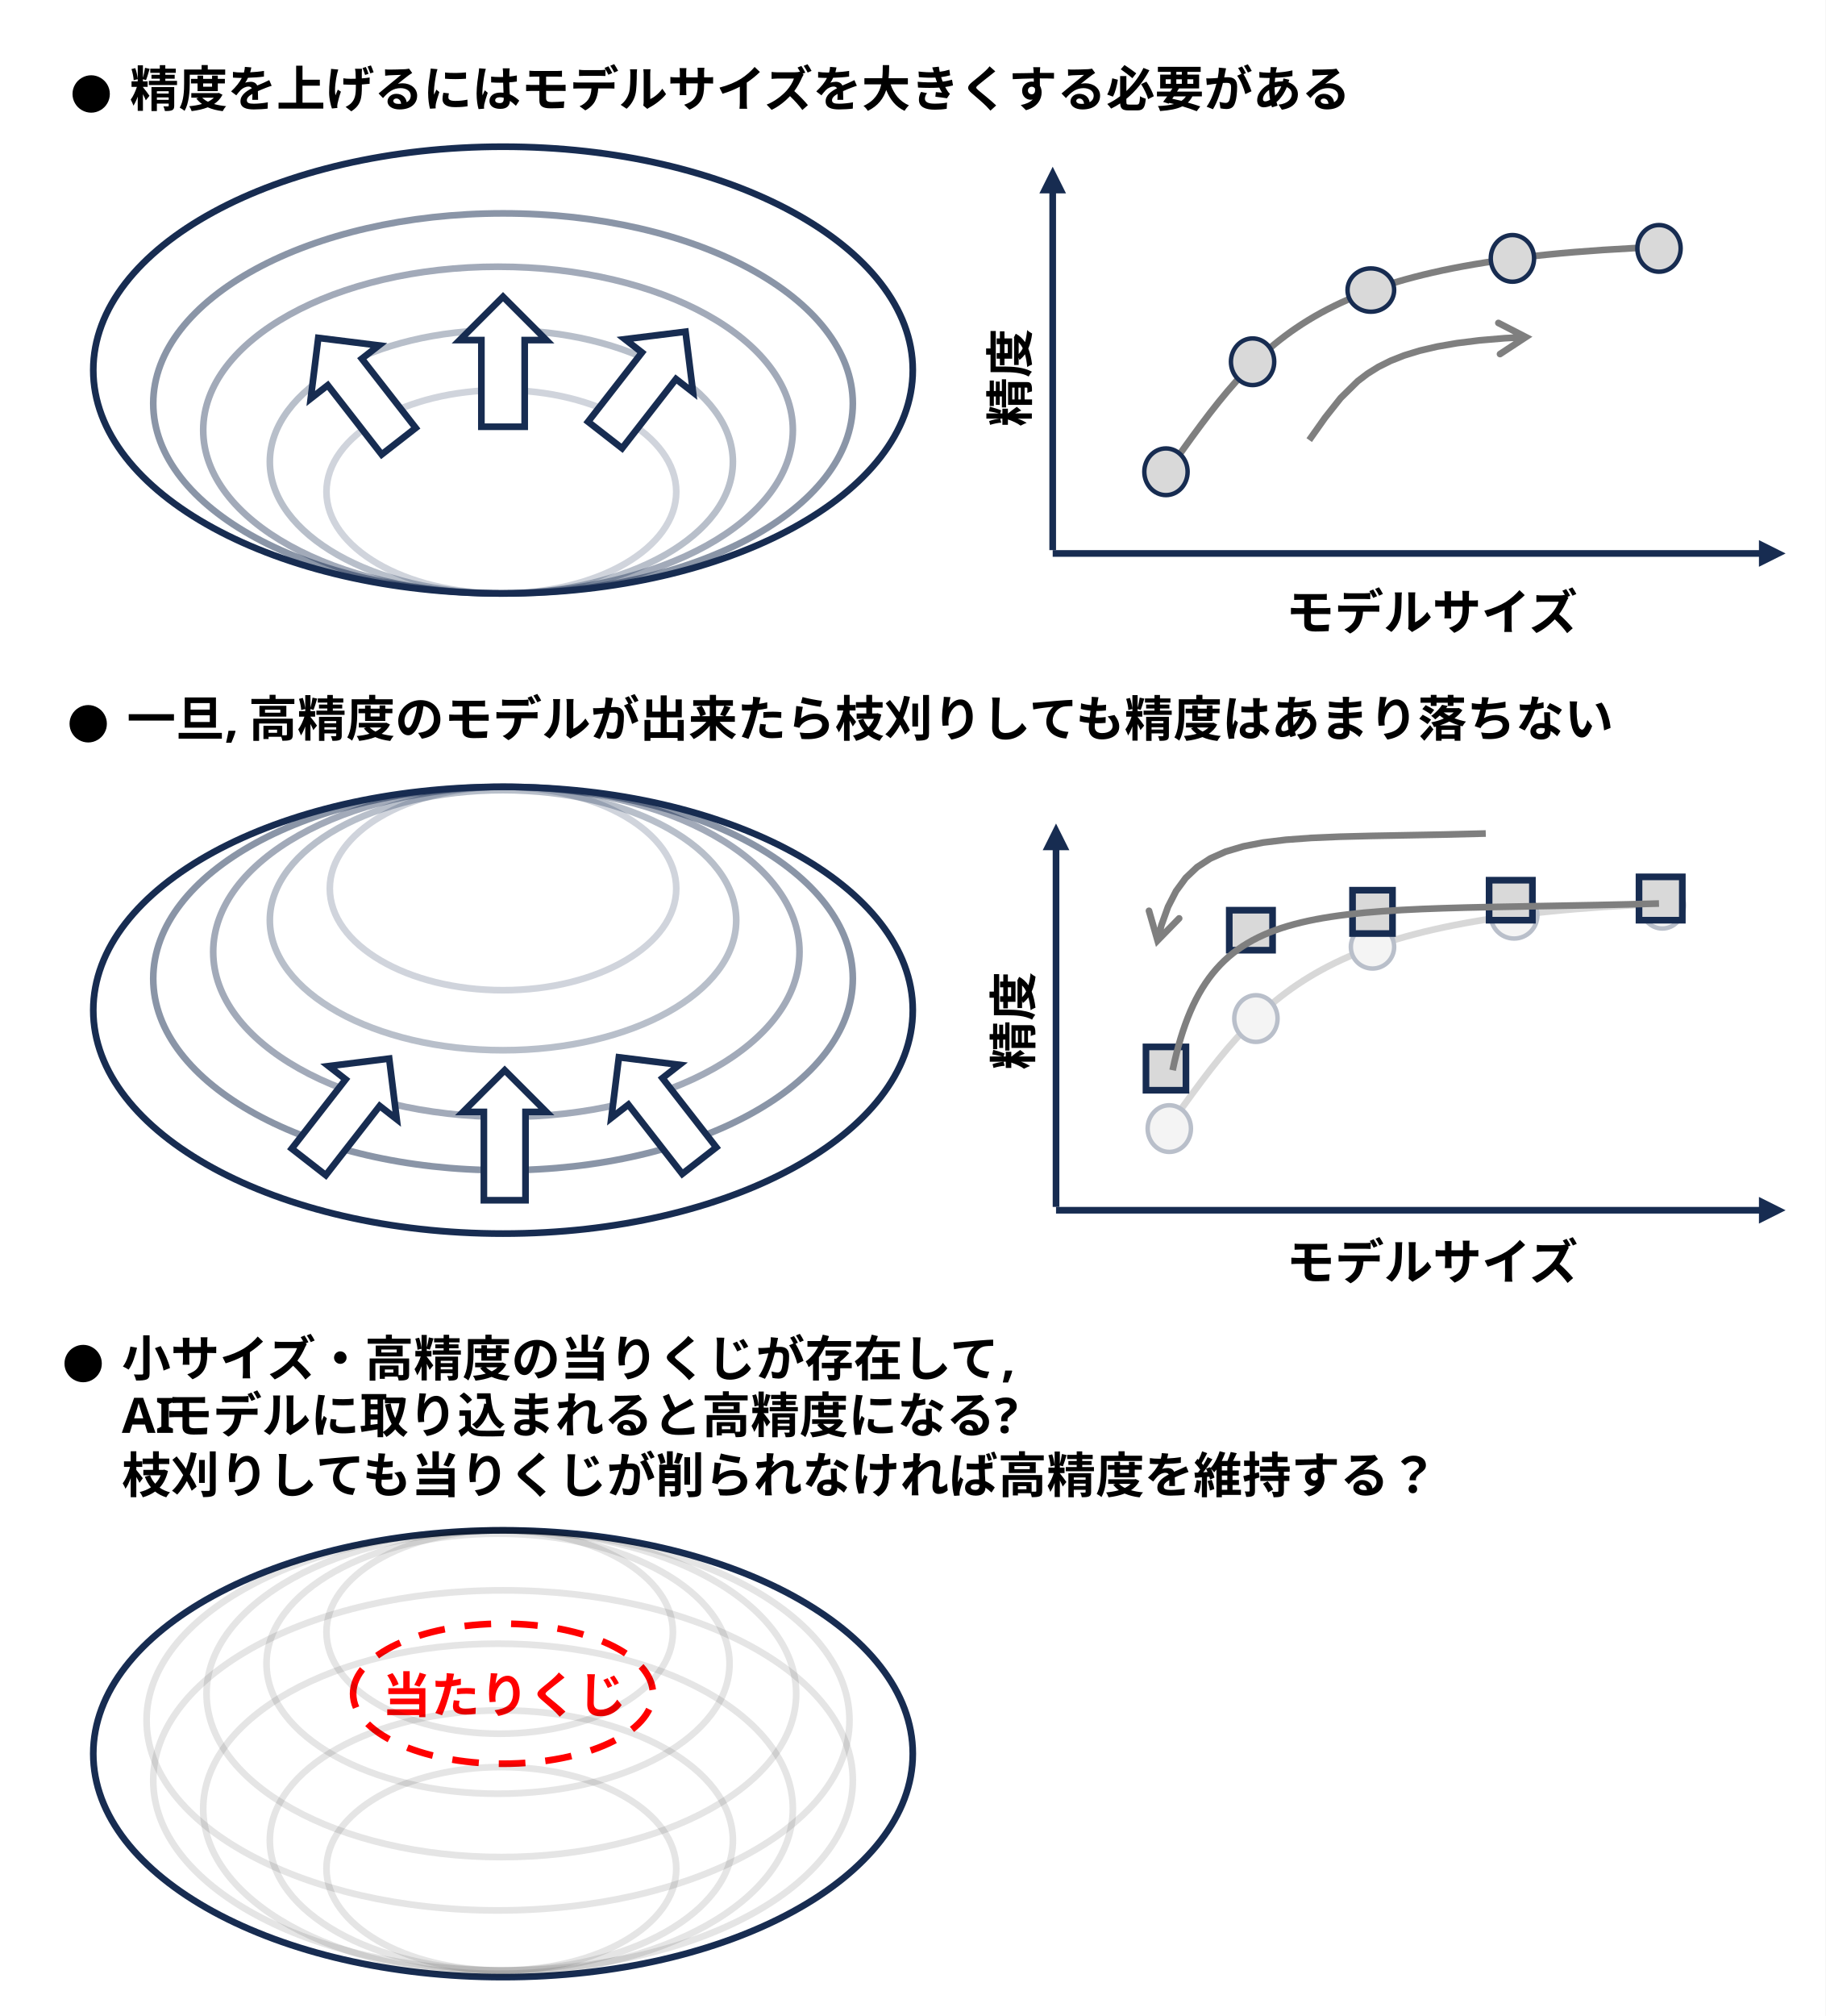
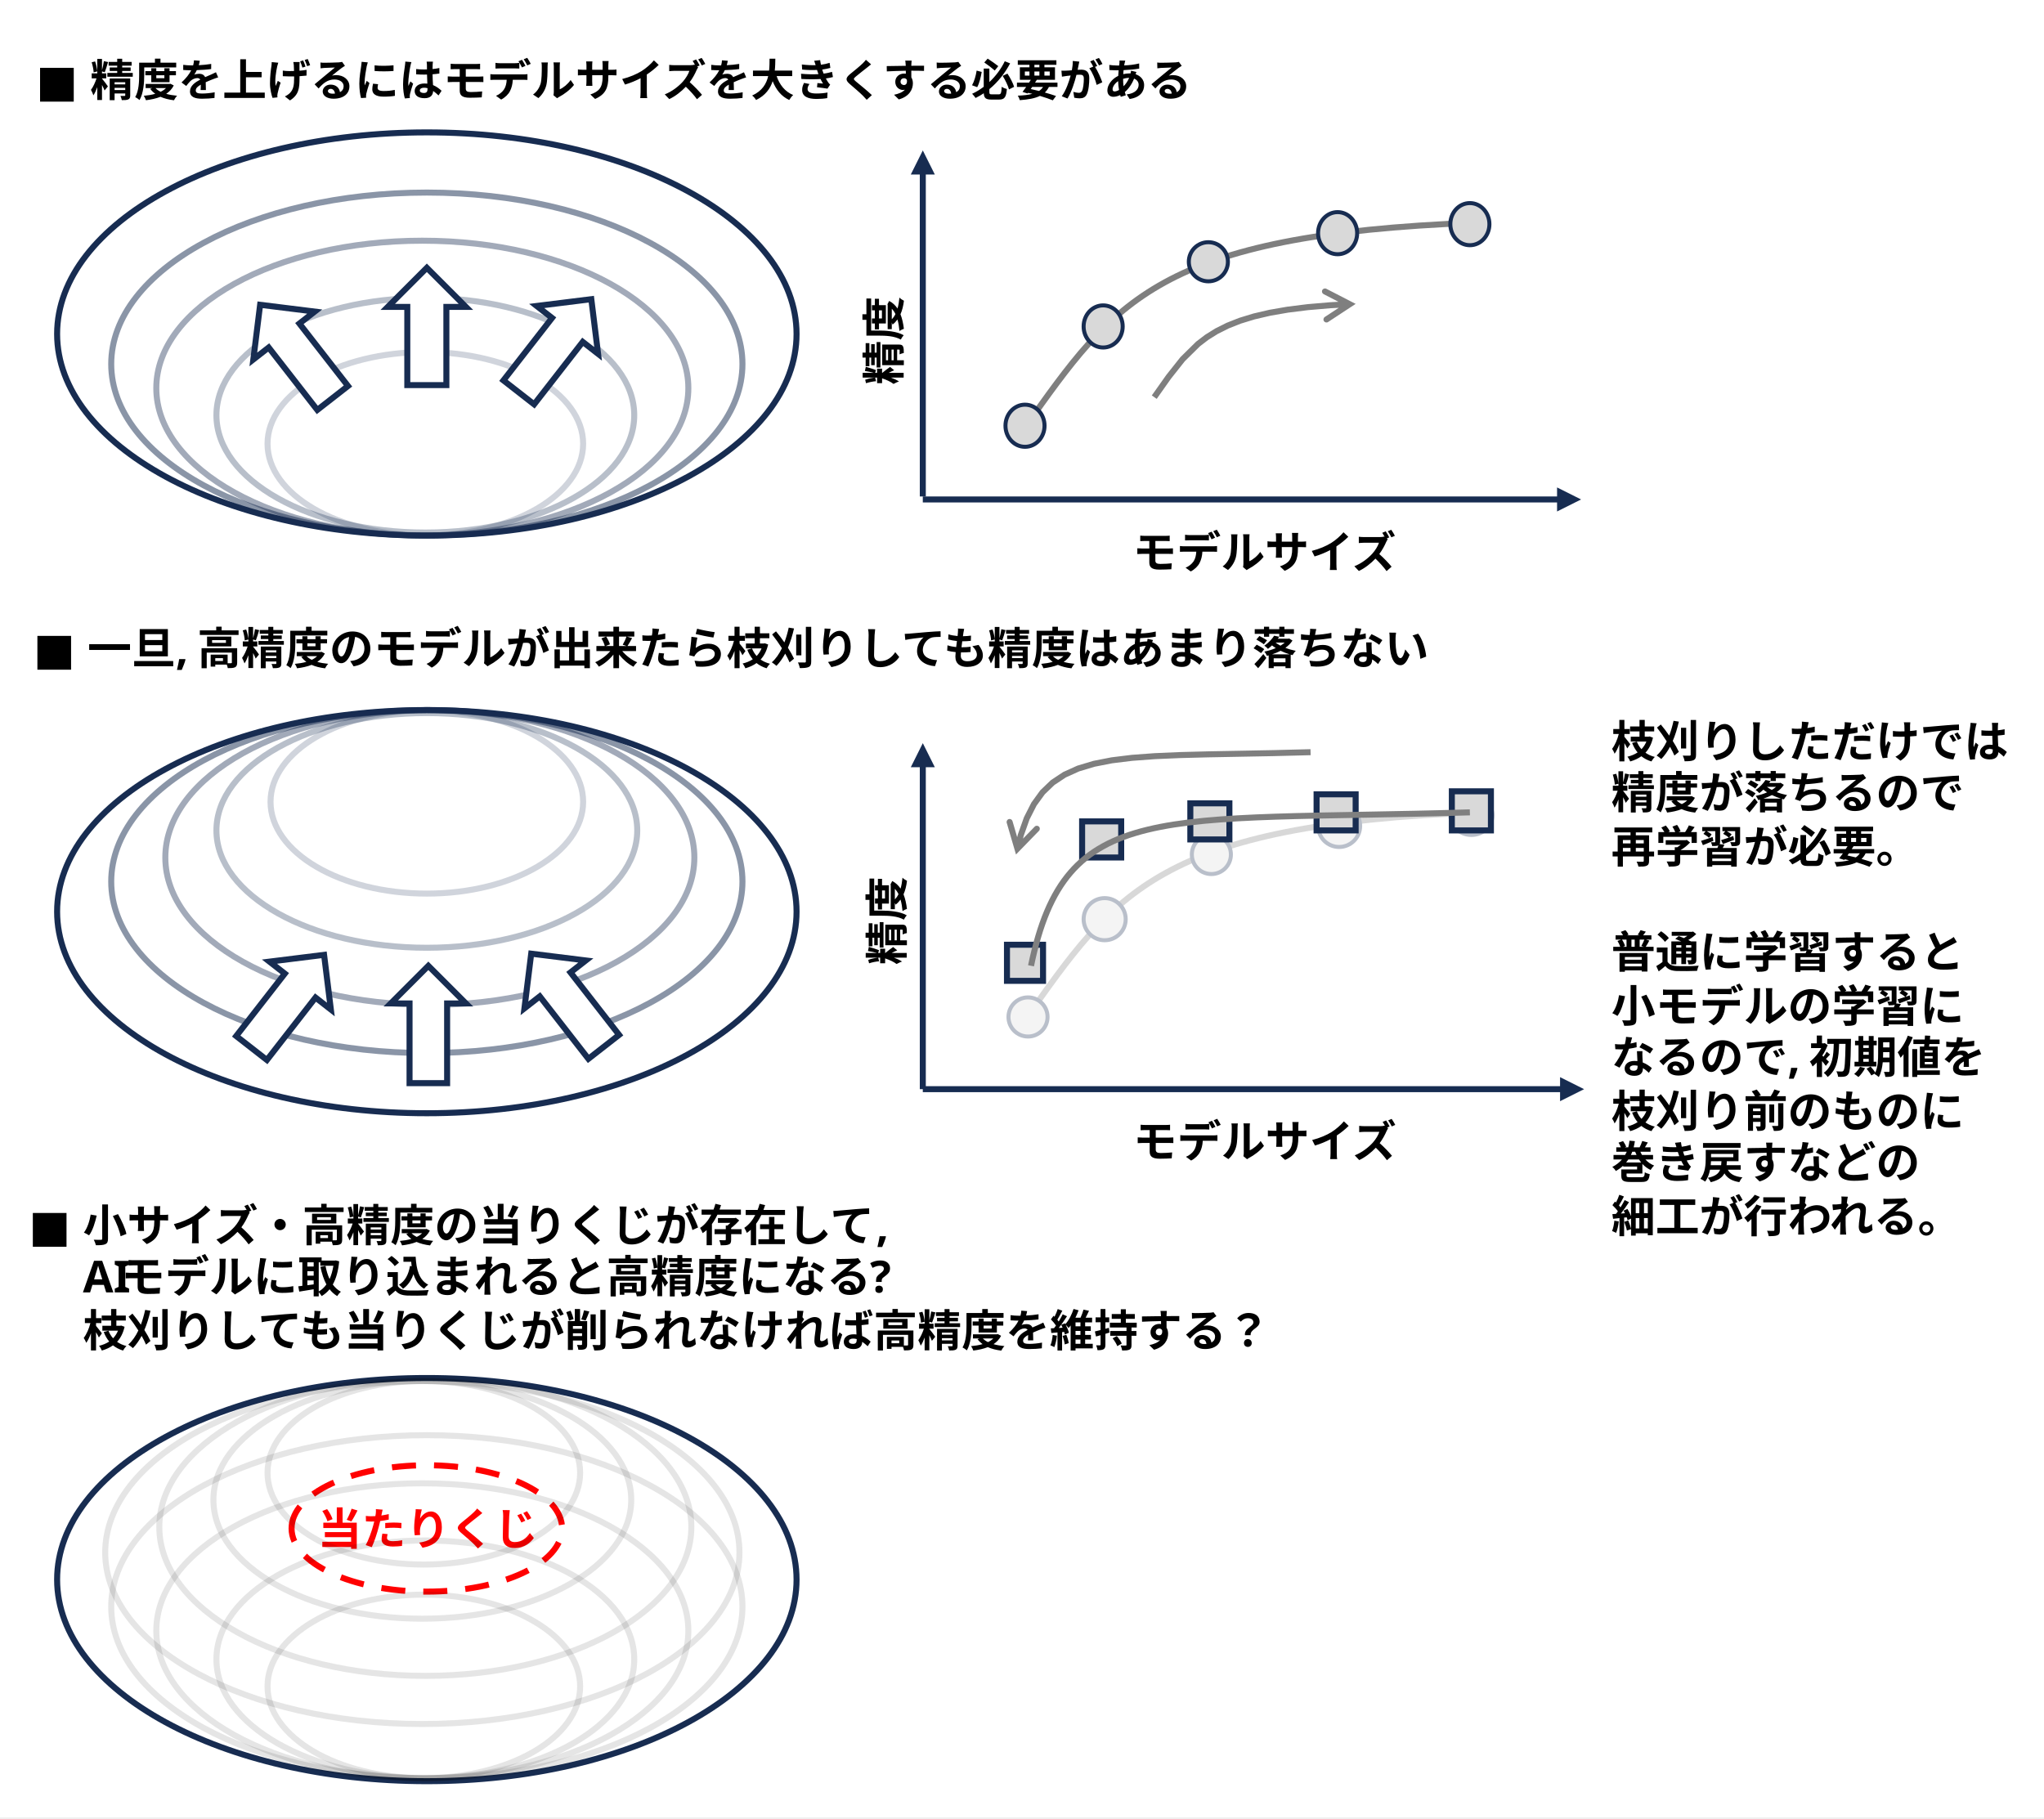
- <svg xmlns="http://www.w3.org/2000/svg" width="548" height="605" overflow="hidden">
-   <defs>
-     <clipPath id="clip0">
-       <rect x="0" y="0" width="548" height="605" />
-     </clipPath>
-   </defs>
-   <g clip-path="url(#clip0)">
-     <rect x="0" y="0" width="548" height="605.333" fill="#FFFFFF" />
-     <path d="M350 142.078C379.787 100.264 394.149 78.116 500 74.041" stroke="#7F7F7F" stroke-width="2" stroke-miterlimit="8" fill="none" fill-rule="evenodd" />
-     <path d="M98 147.581C98 130.727 121.505 117.064 150.5 117.064 179.495 117.064 203 130.727 203 147.581 203 164.435 179.495 178.098 150.5 178.098 121.505 178.098 98 164.435 98 147.581Z" stroke="#172C51" stroke-width="2" stroke-miterlimit="8" stroke-opacity="0.2" fill="none" fill-rule="evenodd" />
-     <path d="M81 138.576C81 116.749 112.116 99.055 150.5 99.055 188.884 99.055 220 116.749 220 138.576 220 160.404 188.884 178.098 150.5 178.098 112.116 178.098 81 160.404 81 138.576Z" stroke="#172C51" stroke-width="2" stroke-miterlimit="8" stroke-opacity="0.302" fill="none" fill-rule="evenodd" />
-     <path d="M46 121.067C46 89.569 93.01 64.035 151 64.035 208.99 64.035 256 89.569 256 121.067 256 152.564 208.99 178.098 151 178.098 93.01 178.098 46 152.564 46 121.067Z" stroke="#172C51" stroke-width="2" stroke-miterlimit="8" stroke-opacity="0.502" fill="none" fill-rule="evenodd" />
-     <path d="M28 111.061C28 74.038 83.069 44.024 151 44.024 218.931 44.024 274 74.038 274 111.061 274 148.085 218.931 178.098 151 178.098 83.069 178.098 28 148.085 28 111.061Z" stroke="#172C51" stroke-width="2" stroke-miterlimit="8" fill="none" fill-rule="evenodd" />
-     <path d="M61 129.071C61 101.994 100.623 80.044 149.5 80.044 198.377 80.044 238 101.994 238 129.071 238 156.148 198.377 178.098 149.5 178.098 100.623 178.098 61 156.148 61 129.071Z" stroke="#172C51" stroke-width="2" stroke-miterlimit="8" stroke-opacity="0.4" fill="none" fill-rule="evenodd" />
-     <path d="M138 102.056 151 89.049 164 102.056 157.5 102.056 157.5 128.071 144.5 128.071 144.5 102.056Z" stroke="#172C51" stroke-width="2" stroke-miterlimit="8" fill="#FFFFFF" fill-rule="evenodd" />
-     <path d="M93.281 119.596 95.539 101.405 113.72 103.664 108.61 107.647 124.791 128.427 114.571 136.393 98.391 115.613Z" stroke="#172C51" stroke-width="2" stroke-miterlimit="8" fill="#FFFFFF" fill-rule="evenodd" />
-     <path d="M0 12.958 12.958 0 25.915 12.958 19.436 12.958 19.436 39.291 6.479 39.291 6.479 12.958Z" stroke="#172C51" stroke-width="2" stroke-miterlimit="8" fill="#FFFFFF" fill-rule="evenodd" transform="matrix(-0.788686 -0.614796 -0.614457 0.789121 215.995 107.505)" />
-     <path d="M316 165.091 529.333 165.091 529.333 167.092 316 167.092ZM528 162.089 536 166.092 528 170.094Z" fill="#172C51" />
-     <path d="M315 165.091 315 56.698 317 56.698 317 165.091ZM312 58.032 316 50.028 320 58.032Z" fill="#172C51" />
-     <path d="M203 266.647C203 283.501 179.719 297.164 151 297.164 122.281 297.164 99 283.501 99 266.647 99 249.793 122.281 236.13 151 236.13 179.719 236.13 203 249.793 203 266.647Z" stroke="#172C51" stroke-width="2" stroke-miterlimit="8" stroke-opacity="0.2" fill="none" fill-rule="evenodd" />
-     <path d="M221 276.152C221 297.703 189.66 315.174 151 315.174 112.34 315.174 81 297.703 81 276.152 81 254.601 112.34 237.131 151 237.131 189.66 237.131 221 254.601 221 276.152Z" stroke="#172C51" stroke-width="2" stroke-miterlimit="8" stroke-opacity="0.302" fill="none" fill-rule="evenodd" />
-     <path d="M256 293.662C256 325.436 208.99 351.193 151 351.193 93.01 351.193 46 325.436 46 293.662 46 261.888 93.01 236.13 151 236.13 208.99 236.13 256 261.888 256 293.662Z" stroke="#172C51" stroke-width="2" stroke-miterlimit="8" stroke-opacity="0.502" fill="none" fill-rule="evenodd" />
-     <path d="M274 303.167C274 340.191 218.931 370.204 151 370.204 83.069 370.204 28 340.191 28 303.167 28 266.144 83.069 236.13 151 236.13 218.931 236.13 274 266.144 274 303.167Z" stroke="#172C51" stroke-width="2" stroke-miterlimit="8" fill="none" fill-rule="evenodd" />
-     <path d="M240 285.657C240 313.011 200.601 335.185 152 335.185 103.399 335.185 64 313.011 64 285.657 64 258.304 103.399 236.13 152 236.13 200.601 236.13 240 258.304 240 285.657Z" stroke="#172C51" stroke-width="2" stroke-miterlimit="8" stroke-opacity="0.4" fill="none" fill-rule="evenodd" />
-     <path d="M139 333.684 151.5 321.177 164 333.684 157.75 333.684 157.75 360.198 145.25 360.198 145.25 333.684Z" stroke="#172C51" stroke-width="2" stroke-miterlimit="8" fill="#FFFFFF" fill-rule="evenodd" />
-     <path d="M0 12.958 12.958 0 25.915 12.958 19.436 12.958 19.436 39.291 6.479 39.291 6.479 12.958Z" stroke="#172C51" stroke-width="2" stroke-miterlimit="8" fill="#FFFFFF" fill-rule="evenodd" transform="matrix(-0.788686 -0.614796 -0.614457 0.789121 127.049 325.651)" />
-     <path d="M183.514 335.485 185.771 317.293 203.953 319.552 198.843 323.535 215.024 344.316 204.804 352.282 188.623 331.502Z" stroke="#172C51" stroke-width="2" stroke-miterlimit="8" fill="#FFFFFF" fill-rule="evenodd" />
-     <path d="M343.5 141.578C343.5 137.71 346.41 134.574 350 134.574 353.59 134.574 356.5 137.71 356.5 141.578 356.5 145.446 353.59 148.582 350 148.582 346.41 148.582 343.5 145.446 343.5 141.578Z" stroke="#172C51" stroke-width="1.333" stroke-miterlimit="8" fill="#D9D9D9" fill-rule="evenodd" />
-     <path d="M369.5 108.56C369.5 104.692 372.41 101.556 376 101.556 379.59 101.556 382.5 104.692 382.5 108.56 382.5 112.428 379.59 115.564 376 115.564 372.41 115.564 369.5 112.428 369.5 108.56Z" stroke="#172C51" stroke-width="1.333" stroke-miterlimit="8" fill="#D9D9D9" fill-rule="evenodd" />
-     <path d="M404.5 87.048C404.5 83.456 407.634 80.544 411.5 80.544 415.366 80.544 418.5 83.456 418.5 87.048 418.5 90.64 415.366 93.552 411.5 93.552 407.634 93.552 404.5 90.64 404.5 87.048Z" stroke="#172C51" stroke-width="1.333" stroke-miterlimit="8" fill="#D9D9D9" fill-rule="evenodd" />
-     <path d="M447.5 77.543C447.5 73.675 450.41 70.539 454 70.539 457.59 70.539 460.5 73.675 460.5 77.543 460.5 81.411 457.59 84.547 454 84.547 450.41 84.547 447.5 81.411 447.5 77.543Z" stroke="#172C51" stroke-width="1.333" stroke-miterlimit="8" fill="#D9D9D9" fill-rule="evenodd" />
-     <path d="M491.5 74.541C491.5 70.673 494.41 67.537 498 67.537 501.59 67.537 504.5 70.673 504.5 74.541 504.5 78.409 501.59 81.545 498 81.545 494.41 81.545 491.5 78.409 491.5 74.541Z" stroke="#172C51" stroke-width="1.333" stroke-miterlimit="8" fill="#D9D9D9" fill-rule="evenodd" />
-     <path d="M350 339.187C379.986 297.372 394.443 275.225 501 271.149" stroke="#7F7F7F" stroke-width="2" stroke-miterlimit="8" fill="none" fill-rule="evenodd" />
-     <path d="M317 362.2 529.333 362.2 529.333 364.201 317 364.201ZM528 359.198 536 363.2 528 367.202Z" fill="#172C51" />
-     <path d="M316 362.2 316 253.807 318 253.807 318 362.2ZM313 255.141 317 247.136 321 255.141Z" fill="#172C51" />
-     <path d="M344.5 338.687C344.5 334.819 347.41 331.683 351 331.683 354.59 331.683 357.5 334.819 357.5 338.687 357.5 342.555 354.59 345.691 351 345.691 347.41 345.691 344.5 342.555 344.5 338.687Z" stroke="#172C51" stroke-width="1.333" stroke-miterlimit="8" fill="#D9D9D9" fill-rule="evenodd" />
-     <path d="M370.5 305.668C370.5 301.8 373.41 298.665 377 298.665 380.59 298.665 383.5 301.8 383.5 305.668 383.5 309.537 380.59 312.672 377 312.672 373.41 312.672 370.5 309.537 370.5 305.668Z" stroke="#172C51" stroke-width="1.333" stroke-miterlimit="8" fill="#D9D9D9" fill-rule="evenodd" />
-     <path d="M405.5 284.157C405.5 280.565 408.41 277.653 412 277.653 415.59 277.653 418.5 280.565 418.5 284.157 418.5 287.748 415.59 290.66 412 290.66 408.41 290.66 405.5 287.748 405.5 284.157Z" stroke="#172C51" stroke-width="1.333" stroke-miterlimit="8" fill="#D9D9D9" fill-rule="evenodd" />
-     <path d="M447.5 274.651C447.5 270.783 450.634 267.648 454.5 267.648 458.366 267.648 461.5 270.783 461.5 274.651 461.5 278.52 458.366 281.655 454.5 281.655 450.634 281.655 447.5 278.52 447.5 274.651Z" stroke="#172C51" stroke-width="1.333" stroke-miterlimit="8" fill="#D9D9D9" fill-rule="evenodd" />
-     <path d="M492.5 271.65C492.5 267.782 495.41 264.646 499 264.646 502.59 264.646 505.5 267.782 505.5 271.65 505.5 275.518 502.59 278.654 499 278.654 495.41 278.654 492.5 275.518 492.5 271.65Z" stroke="#172C51" stroke-width="1.333" stroke-miterlimit="8" fill="#D9D9D9" fill-rule="evenodd" />
-     <rect x="329" y="239.132" width="187" height="120.066" fill="#FFFFFF" fill-opacity="0.698" />
-     <rect x="492" y="263.145" width="13" height="13.007" stroke="#172C51" stroke-width="2" stroke-miterlimit="8" fill="#D9D9D9" />
-     <rect x="447" y="264.146" width="13" height="12.007" stroke="#172C51" stroke-width="2" stroke-miterlimit="8" fill="#D9D9D9" />
-     <rect x="406" y="267.147" width="12" height="13.007" stroke="#172C51" stroke-width="2" stroke-miterlimit="8" fill="#D9D9D9" />
-     <rect x="369" y="273.15" width="13" height="12.007" stroke="#172C51" stroke-width="2" stroke-miterlimit="8" fill="#D9D9D9" />
-     <rect x="344" y="314.173" width="12" height="13.007" stroke="#172C51" stroke-width="2" stroke-miterlimit="8" fill="#D9D9D9" />
-     <text font-family="Yu Gothic,Yu Gothic_MSFontService,sans-serif" font-weight="700" font-size="14.675" transform="matrix(1 0 0 1.00055 385.951 189)">モデルサイズ</text>
-     <text font-family="Yu Gothic,Yu Gothic_MSFontService,sans-serif" font-weight="700" font-size="14.675" transform="matrix(1 0 0 1.00055 386.077 384)">モデルサイズ</text>
-     <text font-family="Yu Gothic,Yu Gothic_MSFontService,sans-serif" font-weight="700" font-size="14.675" transform="matrix(-1.83697e-16 -1.0011 0.999449 -1.83798e-16 309.491 321)">精度</text>
-     <text font-family="Yu Gothic,Yu Gothic_MSFontService,sans-serif" font-weight="700" font-size="14.675" transform="matrix(-1.83697e-16 -1.0011 0.999449 -1.83798e-16 308.473 128)">精度</text>
-     <path d="M274 526.29C274 563.313 218.931 593.327 151 593.327 83.069 593.327 28 563.313 28 526.29 28 489.266 83.069 459.253 151 459.253 218.931 459.253 274 489.266 274 526.29Z" stroke="#172C51" stroke-width="2" stroke-miterlimit="8" fill="none" fill-rule="evenodd" />
-     <path d="M106 508.28C106 496.676 126.147 487.268 151 487.268 175.853 487.268 196 496.676 196 508.28 196 519.884 175.853 529.292 151 529.292 126.147 529.292 106 519.884 106 508.28Z" stroke="#FF0000" stroke-width="2" stroke-miterlimit="8" stroke-dasharray="8 6" fill="#FFFFFF" fill-rule="evenodd" />
-     <text fill="#FF0000" font-family="Yu Gothic,Yu Gothic_MSFontService,sans-serif" font-weight="700" font-size="14.675" transform="matrix(1 0 0 1.00055 114.682 514)">当たりくじ</text>
-     <text font-family="Yu Gothic,Yu Gothic_MSFontService,sans-serif" font-weight="700" font-size="14.675" transform="matrix(1 0 0 1.00055 20.9692 32)">●</text>
-     <text font-family="Yu Gothic,Yu Gothic_MSFontService,sans-serif" font-weight="700" font-size="14.675" transform="matrix(1 0 0 1.00055 38.9692 32)">精度を上げるにはモデルサイズを大きくする必要がある</text>
-     <text font-family="Yu Gothic,Yu Gothic_MSFontService,sans-serif" font-weight="700" font-size="14.675" transform="matrix(1 0 0 1.00055 20.0802 221)">●</text>
-     <text font-family="Yu Gothic,Yu Gothic_MSFontService,sans-serif" font-weight="700" font-size="14.675" transform="matrix(1 0 0 1.00055 38.0802 221)">一旦</text>
-     <text font-family="Calibri,Calibri_MSFontService,sans-serif" font-weight="700" font-size="14.675" transform="matrix(1 0 0 1.00055 67.4135 221)">,</text>
-     <text font-family="Yu Gothic,Yu Gothic_MSFontService,sans-serif" font-weight="700" font-size="14.675" transform="matrix(1 0 0 1.00055 74.5802 221)">高精度のモデルが出来たら枝刈りしても精度はあまり落ちない</text>
-     <text font-family="Yu Gothic,Yu Gothic_MSFontService,sans-serif" font-weight="700" font-size="14.675" transform="matrix(1 0 0 1.00055 18.5605 413)">●</text>
-     <text font-family="Yu Gothic,Yu Gothic_MSFontService,sans-serif" font-weight="700" font-size="14.675" transform="matrix(1 0 0 1.00055 36.5605 413)">小サイズ・高精度の当りくじが存在して</text>
-     <text font-family="Calibri,Calibri_MSFontService,sans-serif" font-weight="700" font-size="14.675" transform="matrix(1 0 0 1.00055 300.561 413)">,</text>
-     <text font-family="Calibri,Calibri_MSFontService,sans-serif" font-weight="700" font-size="14.675" transform="matrix(1 0 0 1.00055 36.5605 430)">AI</text>
-     <text font-family="Yu Gothic,Yu Gothic_MSFontService,sans-serif" font-weight="700" font-size="14.675" transform="matrix(1 0 0 1.00055 49.2272 430)">モデルに取り込まれると高精度になる</text>
-     <text font-family="Calibri,Calibri_MSFontService,sans-serif" font-weight="700" font-size="14.675" transform="matrix(1 0 0 1.00055 298.561 430)">?</text>
-     <text font-family="Yu Gothic,Yu Gothic_MSFontService,sans-serif" font-weight="700" font-size="14.675" transform="matrix(1 0 0 1.00055 36.5605 448)">枝刈りしても当りくじが削られなければ高精度を維持する？</text>
-     <path d="M392.184 131.495 396.959 124.743 401.688 118.776 406.923 113.614 409.937 111.316 413.27 109.238 417.004 107.371 421.201 105.715 425.93 104.267 431.257 103.024 437.253 101.985 443.988 101.145 451.533 100.502 457.97 100.161 458.076 102.16 451.655 102.5 451.687 102.498 444.177 103.137 444.216 103.133 437.524 103.967 437.571 103.96 431.627 104.991 431.683 104.98 426.417 106.208 426.482 106.19 421.824 107.617 421.898 107.591 417.778 109.217 417.858 109.181 414.206 111.007 414.288 110.962 411.034 112.99 411.112 112.936 408.186 115.167 408.282 115.084 403.135 120.158 403.217 120.067 398.543 125.965 398.576 125.921 393.816 132.651ZM450.245 96.031 460.005 101.055 450.83 107.083C450.368 107.386 449.748 107.258 449.445 106.796 449.142 106.334 449.27 105.713 449.732 105.41L457.474 100.324 457.565 102.05 449.33 97.811C448.839 97.558 448.645 96.955 448.898 96.463 449.151 95.972 449.753 95.779 450.245 96.031Z" fill="#7F7F7F" />
-     <path d="M346.512 281.991 347.667 277.391 349.7 271.727 352.181 266.886 355.169 262.811 358.71 259.448 362.837 256.744 367.581 254.629 372.978 253.024 379.075 251.847 385.927 251.018 393.589 250.459 402.117 250.095 411.565 249.854 421.988 249.662 433.442 249.448 433.436 249.448 445.975 249.138 446.025 251.138 433.482 251.448 422.025 251.663 411.606 251.855 411.613 251.855 402.176 252.095 402.193 252.095 393.689 252.457 393.719 252.455 386.096 253.012 386.143 253.007 379.35 253.83 379.419 253.819 373.405 254.98 373.5 254.957 368.213 256.529 368.335 256.483 363.725 258.539 363.866 258.462 359.881 261.073 360.021 260.961 356.61 264.2 356.728 264.066 353.841 268.005 353.924 267.87 351.509 272.582 351.56 272.464 349.566 278.021 349.595 277.926 348.452 282.479ZM354.672 276.308 346.999 284.161 343.944 273.613C343.79 273.082 344.095 272.527 344.626 272.374 345.156 272.22 345.711 272.525 345.865 273.056L348.443 281.957 346.767 281.536 353.241 274.909C353.628 274.514 354.261 274.507 354.656 274.893 355.05 275.28 355.058 275.913 354.672 276.308Z" fill="#7F7F7F" />
-     <path d="M352 321.177C363.458 266.613 394.972 274.146 498 271.149" stroke="#7F7F7F" stroke-width="2" stroke-miterlimit="8" fill="none" fill-rule="evenodd" />
-     <path d="M98 560.809C98 543.955 121.505 530.292 150.5 530.292 179.495 530.292 203 543.955 203 560.809 203 577.663 179.495 591.326 150.5 591.326 121.505 591.326 98 577.663 98 560.809Z" stroke="#000000" stroke-width="2" stroke-miterlimit="8" stroke-opacity="0.102" fill="none" fill-rule="evenodd" />
-     <path d="M81 552.304C81 530.753 112.116 513.283 150.5 513.283 188.884 513.283 220 530.753 220 552.304 220 573.855 188.884 591.326 150.5 591.326 112.116 591.326 81 573.855 81 552.304Z" stroke="#000000" stroke-width="2" stroke-miterlimit="8" stroke-opacity="0.102" fill="none" fill-rule="evenodd" />
-     <path d="M46 534.294C46 502.797 93.01 477.263 151 477.263 208.99 477.263 256 502.797 256 534.294 256 565.792 208.99 591.326 151 591.326 93.01 591.326 46 565.792 46 534.294Z" stroke="#000000" stroke-width="2" stroke-miterlimit="8" stroke-opacity="0.102" fill="none" fill-rule="evenodd" />
-     <path d="M61 542.799C61 515.446 100.623 493.272 149.5 493.272 198.377 493.272 238 515.446 238 542.799 238 570.152 198.377 592.326 149.5 592.326 100.623 592.326 61 570.152 61 542.799Z" stroke="#000000" stroke-width="2" stroke-miterlimit="8" stroke-opacity="0.102" fill="none" fill-rule="evenodd" />
-     <path d="M202 489.77C202 506.624 178.719 520.287 150 520.287 121.281 520.287 98 506.624 98 489.77 98 472.916 121.281 459.253 150 459.253 178.719 459.253 202 472.916 202 489.77Z" stroke="#000000" stroke-width="2" stroke-miterlimit="8" stroke-opacity="0.102" fill="none" fill-rule="evenodd" />
-     <path d="M219 499.275C219 520.826 187.884 538.297 149.5 538.297 111.116 538.297 80 520.826 80 499.275 80 477.724 111.116 460.254 149.5 460.254 187.884 460.254 219 477.724 219 499.275Z" stroke="#000000" stroke-width="2" stroke-miterlimit="8" stroke-opacity="0.102" fill="none" fill-rule="evenodd" />
-     <path d="M255 516.284C255 547.782 207.766 573.316 149.5 573.316 91.234 573.316 44 547.782 44 516.284 44 484.787 91.234 459.253 149.5 459.253 207.766 459.253 255 484.787 255 516.284Z" stroke="#000000" stroke-width="2" stroke-miterlimit="8" stroke-opacity="0.102" fill="none" fill-rule="evenodd" />
-     <path d="M239 508.28C239 535.357 199.377 557.307 150.5 557.307 101.623 557.307 62 535.357 62 508.28 62 481.203 101.623 459.253 150.5 459.253 199.377 459.253 239 481.203 239 508.28Z" stroke="#000000" stroke-width="2" stroke-miterlimit="8" stroke-opacity="0.102" fill="none" fill-rule="evenodd" />
+ <svg xmlns="http://www.w3.org/2000/svg" width="680" height="605" overflow="hidden">
+   <g>
+     <rect x="0" y="0" width="680" height="604.629" fill="#FFFFFF" />
+     <path d="M341 142.148C370.787 100.313 385.149 78.154 491 74.077" stroke="#7F7F7F" stroke-width="1.999" stroke-miterlimit="8" fill="none" fill-rule="evenodd" />
+     <path d="M89 147.654C89 130.791 112.505 117.122 141.5 117.122 170.495 117.122 194 130.791 194 147.654 194 164.516 170.495 178.185 141.5 178.185 112.505 178.185 89 164.516 89 147.654Z" stroke="#172C51" stroke-width="1.999" stroke-miterlimit="8" stroke-opacity="0.2" fill="none" fill-rule="evenodd" />
+     <path d="M72 138.144C72 116.582 103.116 99.103 141.5 99.103 179.884 99.103 211 116.582 211 138.144 211 159.705 179.884 177.184 141.5 177.184 103.116 177.184 72 159.705 72 138.144Z" stroke="#172C51" stroke-width="1.999" stroke-miterlimit="8" stroke-opacity="0.302" fill="none" fill-rule="evenodd" />
+     <path d="M37 121.126C37 89.613 84.01 64.067 142 64.067 199.99 64.067 247 89.613 247 121.126 247 152.639 199.99 178.185 142 178.185 84.01 178.185 37 152.639 37 121.126Z" stroke="#172C51" stroke-width="1.999" stroke-miterlimit="8" stroke-opacity="0.502" fill="none" fill-rule="evenodd" />
+     <path d="M19 111.116C19 74.074 74.069 44.046 142 44.046 209.931 44.046 265 74.074 265 111.116 265 148.157 209.931 178.185 142 178.185 74.069 178.185 19 148.157 19 111.116Z" stroke="#172C51" stroke-width="1.999" stroke-miterlimit="8" fill="none" fill-rule="evenodd" />
+     <path d="M52 129.134C52 102.044 91.623 80.083 140.5 80.083 189.377 80.083 229 102.044 229 129.134 229 156.225 189.377 178.185 140.5 178.185 91.623 178.185 52 156.225 52 129.134Z" stroke="#172C51" stroke-width="1.999" stroke-miterlimit="8" stroke-opacity="0.4" fill="none" fill-rule="evenodd" />
+     <path d="M129 102.106 142 89.093 155 102.106 148.5 102.106 148.5 128.133 135.5 128.133 135.5 102.106Z" stroke="#172C51" stroke-width="1.999" stroke-miterlimit="8" fill="#FFFFFF" fill-rule="evenodd" />
+     <path d="M84.279 119.596 86.536 101.405 104.708 103.664 99.601 107.647 115.774 128.427 105.559 136.393 89.386 115.613Z" stroke="#172C51" stroke-width="2" stroke-miterlimit="8" fill="#FFFFFF" fill-rule="evenodd" />
+     <path d="M0 12.954 12.954 0 25.907 12.954 19.43 12.954 19.43 39.279 6.477 39.279 6.477 12.954Z" stroke="#172C51" stroke-width="2" stroke-miterlimit="8" fill="#FFFFFF" fill-rule="evenodd" transform="matrix(-0.78854 -0.614983 -0.614343 0.789362 206.933 107.505)" />
+     <path d="M307 165.172 519.337 165.172 519.337 167.173 307 167.173ZM518.004 162.171 526 166.173 518.004 170.175Z" fill="#172C51" />
+     <path d="M306 165.172 306 56.722 307.999 56.722 307.999 165.172ZM303.002 58.056 307 50.052 310.998 58.056Z" fill="#172C51" />
+     <path d="M194 266.778C194 283.64 170.719 297.309 142 297.309 113.281 297.309 90 283.64 90 266.778 90 249.915 113.281 236.246 142 236.246 170.719 236.246 194 249.915 194 266.778Z" stroke="#172C51" stroke-width="1.999" stroke-miterlimit="8" stroke-opacity="0.2" fill="none" fill-rule="evenodd" />
+     <path d="M212 276.288C212 297.849 180.66 315.328 142 315.328 103.34 315.328 72 297.849 72 276.288 72 254.726 103.34 237.247 142 237.247 180.66 237.247 212 254.726 212 276.288Z" stroke="#172C51" stroke-width="1.999" stroke-miterlimit="8" stroke-opacity="0.302" fill="none" fill-rule="evenodd" />
+     <path d="M247 293.305C247 324.818 199.99 350.365 142 350.365 84.01 350.365 37 324.818 37 293.305 37 261.792 84.01 236.246 142 236.246 199.99 236.246 247 261.792 247 293.305Z" stroke="#172C51" stroke-width="1.999" stroke-miterlimit="8" stroke-opacity="0.502" fill="none" fill-rule="evenodd" />
+     <path d="M265 303.316C265 340.357 209.931 370.385 142 370.385 74.069 370.385 19 340.357 19 303.316 19 266.274 74.069 236.246 142 236.246 209.931 236.246 265 266.274 265 303.316Z" stroke="#172C51" stroke-width="1.999" stroke-miterlimit="8" fill="none" fill-rule="evenodd" />
+     <path d="M231 285.297C231 312.387 191.601 334.348 143 334.348 94.399 334.348 55 312.387 55 285.297 55 258.207 94.399 236.246 143 236.246 191.601 236.246 231 258.207 231 285.297Z" stroke="#172C51" stroke-width="1.999" stroke-miterlimit="8" stroke-opacity="0.4" fill="none" fill-rule="evenodd" />
+     <path d="M130 333.847 142.5 321.334 155 333.847 148.75 333.847 148.75 360.375 136.25 360.375 136.25 333.847Z" stroke="#172C51" stroke-width="1.999" stroke-miterlimit="8" fill="#FFFFFF" fill-rule="evenodd" />
+     <path d="M0 12.954 12.954 0 25.907 12.954 19.43 12.954 19.43 39.279 6.477 39.279 6.477 12.954Z" stroke="#172C51" stroke-width="2" stroke-miterlimit="8" fill="#FFFFFF" fill-rule="evenodd" transform="matrix(-0.78854 -0.614983 -0.614343 0.789362 118.031 325.651)" />
+     <path d="M174.468 335.485 176.724 317.293 194.897 319.552 189.789 323.535 205.962 344.316 195.748 352.282 179.575 331.502Z" stroke="#172C51" stroke-width="2" stroke-miterlimit="8" fill="#FFFFFF" fill-rule="evenodd" />
+     <path d="M334.5 141.647C334.5 137.777 337.41 134.64 341 134.64 344.59 134.64 347.5 137.777 347.5 141.647 347.5 145.517 344.59 148.655 341 148.655 337.41 148.655 334.5 145.517 334.5 141.647Z" stroke="#172C51" stroke-width="1.333" stroke-miterlimit="8" fill="#D9D9D9" fill-rule="evenodd" />
+     <path d="M360.5 108.613C360.5 104.743 363.41 101.606 367 101.606 370.59 101.606 373.5 104.743 373.5 108.613 373.5 112.483 370.59 115.62 367 115.62 363.41 115.62 360.5 112.483 360.5 108.613Z" stroke="#172C51" stroke-width="1.333" stroke-miterlimit="8" fill="#D9D9D9" fill-rule="evenodd" />
+     <path d="M395.5 87.091C395.5 83.497 398.41 80.584 402 80.584 405.59 80.584 408.5 83.497 408.5 87.091 408.5 90.684 405.59 93.597 402 93.597 398.41 93.597 395.5 90.684 395.5 87.091Z" stroke="#172C51" stroke-width="1.333" stroke-miterlimit="8" fill="#D9D9D9" fill-rule="evenodd" />
+     <path d="M438.5 77.581C438.5 73.711 441.41 70.573 445 70.573 448.59 70.573 451.5 73.711 451.5 77.581 451.5 81.451 448.59 84.588 445 84.588 441.41 84.588 438.5 81.451 438.5 77.581Z" stroke="#172C51" stroke-width="1.333" stroke-miterlimit="8" fill="#D9D9D9" fill-rule="evenodd" />
+     <path d="M482.5 74.578C482.5 70.708 485.41 67.57 489 67.57 492.59 67.57 495.5 70.708 495.5 74.578 495.5 78.448 492.59 81.585 489 81.585 485.41 81.585 482.5 78.448 482.5 74.578Z" stroke="#172C51" stroke-width="1.333" stroke-miterlimit="8" fill="#D9D9D9" fill-rule="evenodd" />
+     <path d="M341 339.353C370.986 296.903 385.443 274.418 492 270.281" stroke="#7F7F7F" stroke-width="1.999" stroke-miterlimit="8" fill="none" fill-rule="evenodd" />
+     <path d="M307 361.377 520.337 361.377 520.337 363.378 307 363.378ZM519.004 358.375 527 362.377 519.004 366.379Z" fill="#172C51" />
+     <path d="M306 362.377 306 253.928 307.999 253.928 307.999 362.377ZM303.002 255.262 307 247.257 310.998 255.262Z" fill="#172C51" />
+     <path d="M335.5 338.352C335.5 334.758 338.41 331.845 342 331.845 345.59 331.845 348.5 334.758 348.5 338.352 348.5 341.946 345.59 344.859 342 344.859 338.41 344.859 335.5 341.946 335.5 338.352Z" stroke="#172C51" stroke-width="1.333" stroke-miterlimit="8" fill="#D9D9D9" fill-rule="evenodd" />
+     <path d="M360.5 305.818C360.5 301.948 363.634 298.811 367.5 298.811 371.366 298.811 374.5 301.948 374.5 305.818 374.5 309.688 371.366 312.826 367.5 312.826 363.634 312.826 360.5 309.688 360.5 305.818Z" stroke="#172C51" stroke-width="1.333" stroke-miterlimit="8" fill="#D9D9D9" fill-rule="evenodd" />
+     <path d="M396.5 284.296C396.5 280.702 399.41 277.789 403 277.789 406.59 277.789 409.5 280.702 409.5 284.296 409.5 287.889 406.59 290.803 403 290.803 399.41 290.803 396.5 287.889 396.5 284.296Z" stroke="#172C51" stroke-width="1.333" stroke-miterlimit="8" fill="#D9D9D9" fill-rule="evenodd" />
+     <path d="M438.5 274.786C438.5 270.916 441.634 267.779 445.5 267.779 449.366 267.779 452.5 270.916 452.5 274.786 452.5 278.656 449.366 281.793 445.5 281.793 441.634 281.793 438.5 278.656 438.5 274.786Z" stroke="#172C51" stroke-width="1.333" stroke-miterlimit="8" fill="#D9D9D9" fill-rule="evenodd" />
+     <path d="M482.5 271.282C482.5 267.689 485.634 264.775 489.5 264.775 493.366 264.775 496.5 267.689 496.5 271.282 496.5 274.876 493.366 277.789 489.5 277.789 485.634 277.789 482.5 274.876 482.5 271.282Z" stroke="#172C51" stroke-width="1.333" stroke-miterlimit="8" fill="#D9D9D9" fill-rule="evenodd" />
+     <rect x="320" y="239.249" width="187" height="119.124" fill="#FFFFFF" fill-opacity="0.698" />
+     <rect x="483" y="263.274" width="13" height="13.014" stroke="#172C51" stroke-width="1.999" stroke-miterlimit="8" fill="#D9D9D9" />
+     <rect x="438" y="264.275" width="13" height="12.012" stroke="#172C51" stroke-width="1.999" stroke-miterlimit="8" fill="#D9D9D9" />
+     <rect x="396" y="267.278" width="13" height="12.012" stroke="#172C51" stroke-width="1.999" stroke-miterlimit="8" fill="#D9D9D9" />
+     <rect x="360" y="273.284" width="13" height="12.012" stroke="#172C51" stroke-width="1.999" stroke-miterlimit="8" fill="#D9D9D9" />
+     <rect x="335" y="314.327" width="12" height="12.012" stroke="#172C51" stroke-width="1.999" stroke-miterlimit="8" fill="#D9D9D9" />
+     <text font-family="Yu Gothic,Yu Gothic_MSFontService,sans-serif" font-weight="700" font-size="14.675" transform="matrix(1 0 0 1.00104 376.806 189)">モデルサイズ</text>
+     <text font-family="Yu Gothic,Yu Gothic_MSFontService,sans-serif" font-weight="700" font-size="14.675" transform="matrix(1 0 0 1.00104 376.932 385)">モデルサイズ</text>
+     <text font-family="Yu Gothic,Yu Gothic_MSFontService,sans-serif" font-weight="700" font-size="14.675" transform="matrix(-1.83697e-16 -1.00208 0.998959 -1.83888e-16 300.383 321)">精度</text>
+     <text font-family="Yu Gothic,Yu Gothic_MSFontService,sans-serif" font-weight="700" font-size="14.675" transform="matrix(-1.83697e-16 -1.00208 0.998959 -1.83888e-16 299.365 128)">精度</text>
+     <path d="M265 525.547C265 562.589 209.931 592.617 142 592.617 74.069 592.617 19 562.589 19 525.547 19 488.505 74.069 458.477 142 458.477 209.931 458.477 265 488.505 265 525.547Z" stroke="#172C51" stroke-width="1.999" stroke-miterlimit="8" fill="none" fill-rule="evenodd" />
+     <path d="M97 508.529C97 496.919 117.147 487.507 142 487.507 166.853 487.507 187 496.919 187 508.529 187 520.139 166.853 529.551 142 529.551 117.147 529.551 97 520.139 97 508.529Z" stroke="#FF0000" stroke-width="1.999" stroke-miterlimit="8" stroke-dasharray="7.996 5.997" fill="#FFFFFF" fill-rule="evenodd" />
+     <text fill="#FF0000" font-family="Yu Gothic,Yu Gothic_MSFontService,sans-serif" font-weight="700" font-size="14.675" transform="matrix(1 0 0 1.00104 105.669 514)">当たりくじ</text>
+     <text font-family="Yu Gothic,Yu Gothic_MSFontService,sans-serif" font-weight="700" font-size="14.675" transform="matrix(1 0 0 1.00104 12.0028 32)">■</text>
+     <text font-family="Yu Gothic,Yu Gothic_MSFontService,sans-serif" font-weight="700" font-size="14.675" transform="matrix(1 0 0 1.00104 29.994 32)">精度を上げるにはモデルサイズを大きくする必要がある</text>
+     <text font-family="Yu Gothic,Yu Gothic_MSFontService,sans-serif" font-weight="700" font-size="14.675" transform="matrix(1 0 0 1.00104 11.1142 221)">■</text>
+     <text font-family="Yu Gothic,Yu Gothic_MSFontService,sans-serif" font-weight="700" font-size="14.675" transform="matrix(1 0 0 1.00104 29.1054 221)">一旦</text>
+     <text font-family="Calibri,Calibri_MSFontService,sans-serif" font-weight="700" font-size="14.675" transform="matrix(1 0 0 1.00104 58.4244 221)">,</text>
+     <text font-family="Yu Gothic,Yu Gothic_MSFontService,sans-serif" font-weight="700" font-size="14.675" transform="matrix(1 0 0 1.00104 65.5875 221)">高精度のモデルが出来たら枝刈りしても精度はあまり落ちない</text>
+     <text font-family="Yu Gothic,Yu Gothic_MSFontService,sans-serif" font-weight="700" font-size="14.675" transform="matrix(1 0 0 1.00104 9.5953 413)">■</text>
+     <text font-family="Yu Gothic,Yu Gothic_MSFontService,sans-serif" font-weight="700" font-size="14.675" transform="matrix(1 0 0 1.00104 27.5865 413)">小サイズ・高精度の当りくじが存在して</text>
+     <text font-family="Calibri,Calibri_MSFontService,sans-serif" font-weight="700" font-size="14.675" transform="matrix(1 0 0 1.00104 291.457 413)">,</text>
+     <text font-family="Calibri,Calibri_MSFontService,sans-serif" font-weight="700" font-size="14.675" transform="matrix(1 0 0 1.00104 27.5865 430)">AI</text>
+     <text font-family="Yu Gothic,Yu Gothic_MSFontService,sans-serif" font-weight="700" font-size="14.675" transform="matrix(1 0 0 1.00104 40.2469 430)">モデルに取り込まれると高精度になる</text>
+     <text font-family="Calibri,Calibri_MSFontService,sans-serif" font-weight="700" font-size="14.675" transform="matrix(1 0 0 1.00104 289.458 430)">?</text>
+     <text font-family="Yu Gothic,Yu Gothic_MSFontService,sans-serif" font-weight="700" font-size="14.675" transform="matrix(1 0 0 1.00104 27.5865 448)">枝刈りしても当りくじが削られなければ高精度を維持する？</text>
+     <path d="M383.184 131.56 387.96 124.804 392.688 118.834 397.923 113.67 400.937 111.371 404.271 109.292 408.004 107.424 412.201 105.767 416.93 104.318 422.257 103.075 428.253 102.035 434.988 101.195 442.533 100.552 448.971 100.211 449.077 102.209 442.655 102.55 442.687 102.547 435.177 103.187 435.216 103.183 428.524 104.018 428.571 104.011 422.627 105.042 422.683 105.031 417.417 106.259 417.482 106.242 412.824 107.669 412.898 107.643 408.778 109.27 408.858 109.234 405.206 111.061 405.288 111.016 402.034 113.045 402.111 112.991 399.186 115.223 399.281 115.14 394.135 120.217 394.216 120.126 389.543 126.026 389.576 125.983 384.816 132.715ZM441.249 96.081 451.005 101.105 441.834 107.133C441.373 107.436 440.753 107.307 440.45 106.845 440.147 106.383 440.276 105.763 440.737 105.46L448.475 100.374 448.566 102.1 440.335 97.861C439.844 97.608 439.651 97.004 439.903 96.513 440.156 96.022 440.759 95.828 441.249 96.081Z" fill="#7F7F7F" />
+     <path d="M337.507 282.132 338.65 277.53 340.662 271.863 343.118 267.021 346.076 262.943 349.582 259.579 353.669 256.872 358.367 254.755 363.711 253.149 369.748 251.971 376.532 251.141 384.117 250.582 392.559 250.218 401.913 249.977 412.231 249.785 423.568 249.57 423.562 249.571 435.975 249.26 436.025 251.261 423.609 251.571 412.268 251.786 401.953 251.978 401.961 251.978 392.62 252.218 392.637 252.218 384.218 252.58 384.249 252.579 376.703 253.135 376.75 253.13 370.026 253.953 370.096 253.942 364.142 255.104 364.238 255.08 359.004 256.653 359.127 256.607 354.563 258.663 354.704 258.586 350.76 261.198 350.9 261.085 347.524 264.326 347.641 264.192 344.782 268.133 344.865 267.998 342.474 272.712 342.524 272.594 340.55 278.154 340.578 278.06 339.447 282.615ZM345.649 276.429 337.999 284.3 334.92 273.76C334.765 273.229 335.069 272.674 335.599 272.519 336.129 272.364 336.684 272.668 336.839 273.198L339.437 282.092 337.761 281.676 344.216 275.034C344.601 274.638 345.234 274.629 345.63 275.014 346.025 275.4 346.034 276.033 345.649 276.429Z" fill="#7F7F7F" />
+     <path d="M343 321.334C354.458 265.652 385.972 273.339 489 270.281" stroke="#7F7F7F" stroke-width="1.999" stroke-miterlimit="8" fill="none" fill-rule="evenodd" />
+     <path d="M89 561.084C89 544.222 112.281 530.552 141 530.552 169.719 530.552 193 544.222 193 561.084 193 577.946 169.719 591.616 141 591.616 112.281 591.616 89 577.946 89 561.084Z" stroke="#000000" stroke-width="1.999" stroke-miterlimit="8" stroke-opacity="0.102" fill="none" fill-rule="evenodd" />
+     <path d="M72 552.074C72 530.237 103.116 512.533 141.5 512.533 179.884 512.533 211 530.237 211 552.074 211 573.912 179.884 591.616 141.5 591.616 103.116 591.616 72 573.912 72 552.074Z" stroke="#000000" stroke-width="1.999" stroke-miterlimit="8" stroke-opacity="0.102" fill="none" fill-rule="evenodd" />
+     <path d="M37 534.556C37 503.043 84.01 477.497 142 477.497 199.99 477.497 247 503.043 247 534.556 247 566.069 199.99 591.616 142 591.616 84.01 591.616 37 566.069 37 534.556Z" stroke="#000000" stroke-width="1.999" stroke-miterlimit="8" stroke-opacity="0.102" fill="none" fill-rule="evenodd" />
+     <path d="M52 542.565C52 515.474 91.623 493.514 140.5 493.514 189.377 493.514 229 515.474 229 542.565 229 569.655 189.377 591.616 140.5 591.616 91.623 591.616 52 569.655 52 542.565Z" stroke="#000000" stroke-width="1.999" stroke-miterlimit="8" stroke-opacity="0.102" fill="none" fill-rule="evenodd" />
+     <path d="M193 490.01C193 506.872 169.719 520.542 141 520.542 112.281 520.542 89 506.872 89 490.01 89 473.148 112.281 459.478 141 459.478 169.719 459.478 193 473.148 193 490.01Z" stroke="#000000" stroke-width="1.999" stroke-miterlimit="8" stroke-opacity="0.102" fill="none" fill-rule="evenodd" />
+     <path d="M210 499.019C210 520.857 178.884 538.56 140.5 538.56 102.116 538.56 71 520.857 71 499.019 71 477.181 102.116 459.478 140.5 459.478 178.884 459.478 210 477.181 210 499.019Z" stroke="#000000" stroke-width="1.999" stroke-miterlimit="8" stroke-opacity="0.102" fill="none" fill-rule="evenodd" />
+     <path d="M246 516.537C246 548.051 198.766 573.597 140.5 573.597 82.234 573.597 35 548.051 35 516.537 35 485.024 82.234 459.478 140.5 459.478 198.766 459.478 246 485.024 246 516.537Z" stroke="#000000" stroke-width="1.999" stroke-miterlimit="8" stroke-opacity="0.102" fill="none" fill-rule="evenodd" />
+     <path d="M230 508.029C230 535.395 190.377 557.58 141.5 557.58 92.623 557.58 53 535.395 53 508.029 53 480.662 92.623 458.477 141.5 458.477 190.377 458.477 230 480.662 230 508.029Z" stroke="#000000" stroke-width="1.999" stroke-miterlimit="8" stroke-opacity="0.102" fill="none" fill-rule="evenodd" />
+     <text font-family="Yu Gothic,Yu Gothic_MSFontService,sans-serif" font-weight="700" font-size="14.675" transform="matrix(1 0 0 1.00104 536.05 252)">枝刈りしただけでは</text>
+     <text font-family="Yu Gothic,Yu Gothic_MSFontService,sans-serif" font-weight="700" font-size="14.675" transform="matrix(1 0 0 1.00104 536.05 269)">精度が落ちるので</text>
+     <text font-family="Yu Gothic,Yu Gothic_MSFontService,sans-serif" font-weight="700" font-size="14.675" transform="matrix(1 0 0 1.00104 536.05 287)">再学習が必要。</text>
+     <text font-family="Yu Gothic,Yu Gothic_MSFontService,sans-serif" font-weight="700" font-size="14.675" transform="matrix(1 0 0 1.00104 536.05 322)">普通に学習すると</text>
+     <text font-family="Yu Gothic,Yu Gothic_MSFontService,sans-serif" font-weight="700" font-size="14.675" transform="matrix(1 0 0 1.00104 536.05 340)">小モデルの学習に</text>
+     <text font-family="Yu Gothic,Yu Gothic_MSFontService,sans-serif" font-weight="700" font-size="14.675" transform="matrix(1 0 0 1.00104 536.05 357)">なるので</text>
+     <text font-family="Calibri,Calibri_MSFontService,sans-serif" font-weight="700" font-size="14.675" transform="matrix(1 0 0 1.00104 594.688 357)">,</text>
+     <text font-family="Yu Gothic,Yu Gothic_MSFontService,sans-serif" font-weight="700" font-size="14.675" transform="matrix(1 0 0 1.00104 601.851 357)">初期値を</text>
+     <text font-family="Yu Gothic,Yu Gothic_MSFontService,sans-serif" font-weight="700" font-size="14.675" transform="matrix(1 0 0 1.00104 536.05 375)">枝刈り前のものに</text>
+     <text font-family="Yu Gothic,Yu Gothic_MSFontService,sans-serif" font-weight="700" font-size="14.675" transform="matrix(1 0 0 1.00104 536.05 392)">巻き戻すなどの</text>
+     <text font-family="Yu Gothic,Yu Gothic_MSFontService,sans-serif" font-weight="700" font-size="14.675" transform="matrix(1 0 0 1.00104 536.05 410)">細工</text>
+     <text font-family="Yu Gothic,Yu Gothic_MSFontService,sans-serif" font-weight="700" font-size="14.675" transform="matrix(1 0 0 1.00104 565.369 410)">が行われる。</text>
  </g>
</svg>
